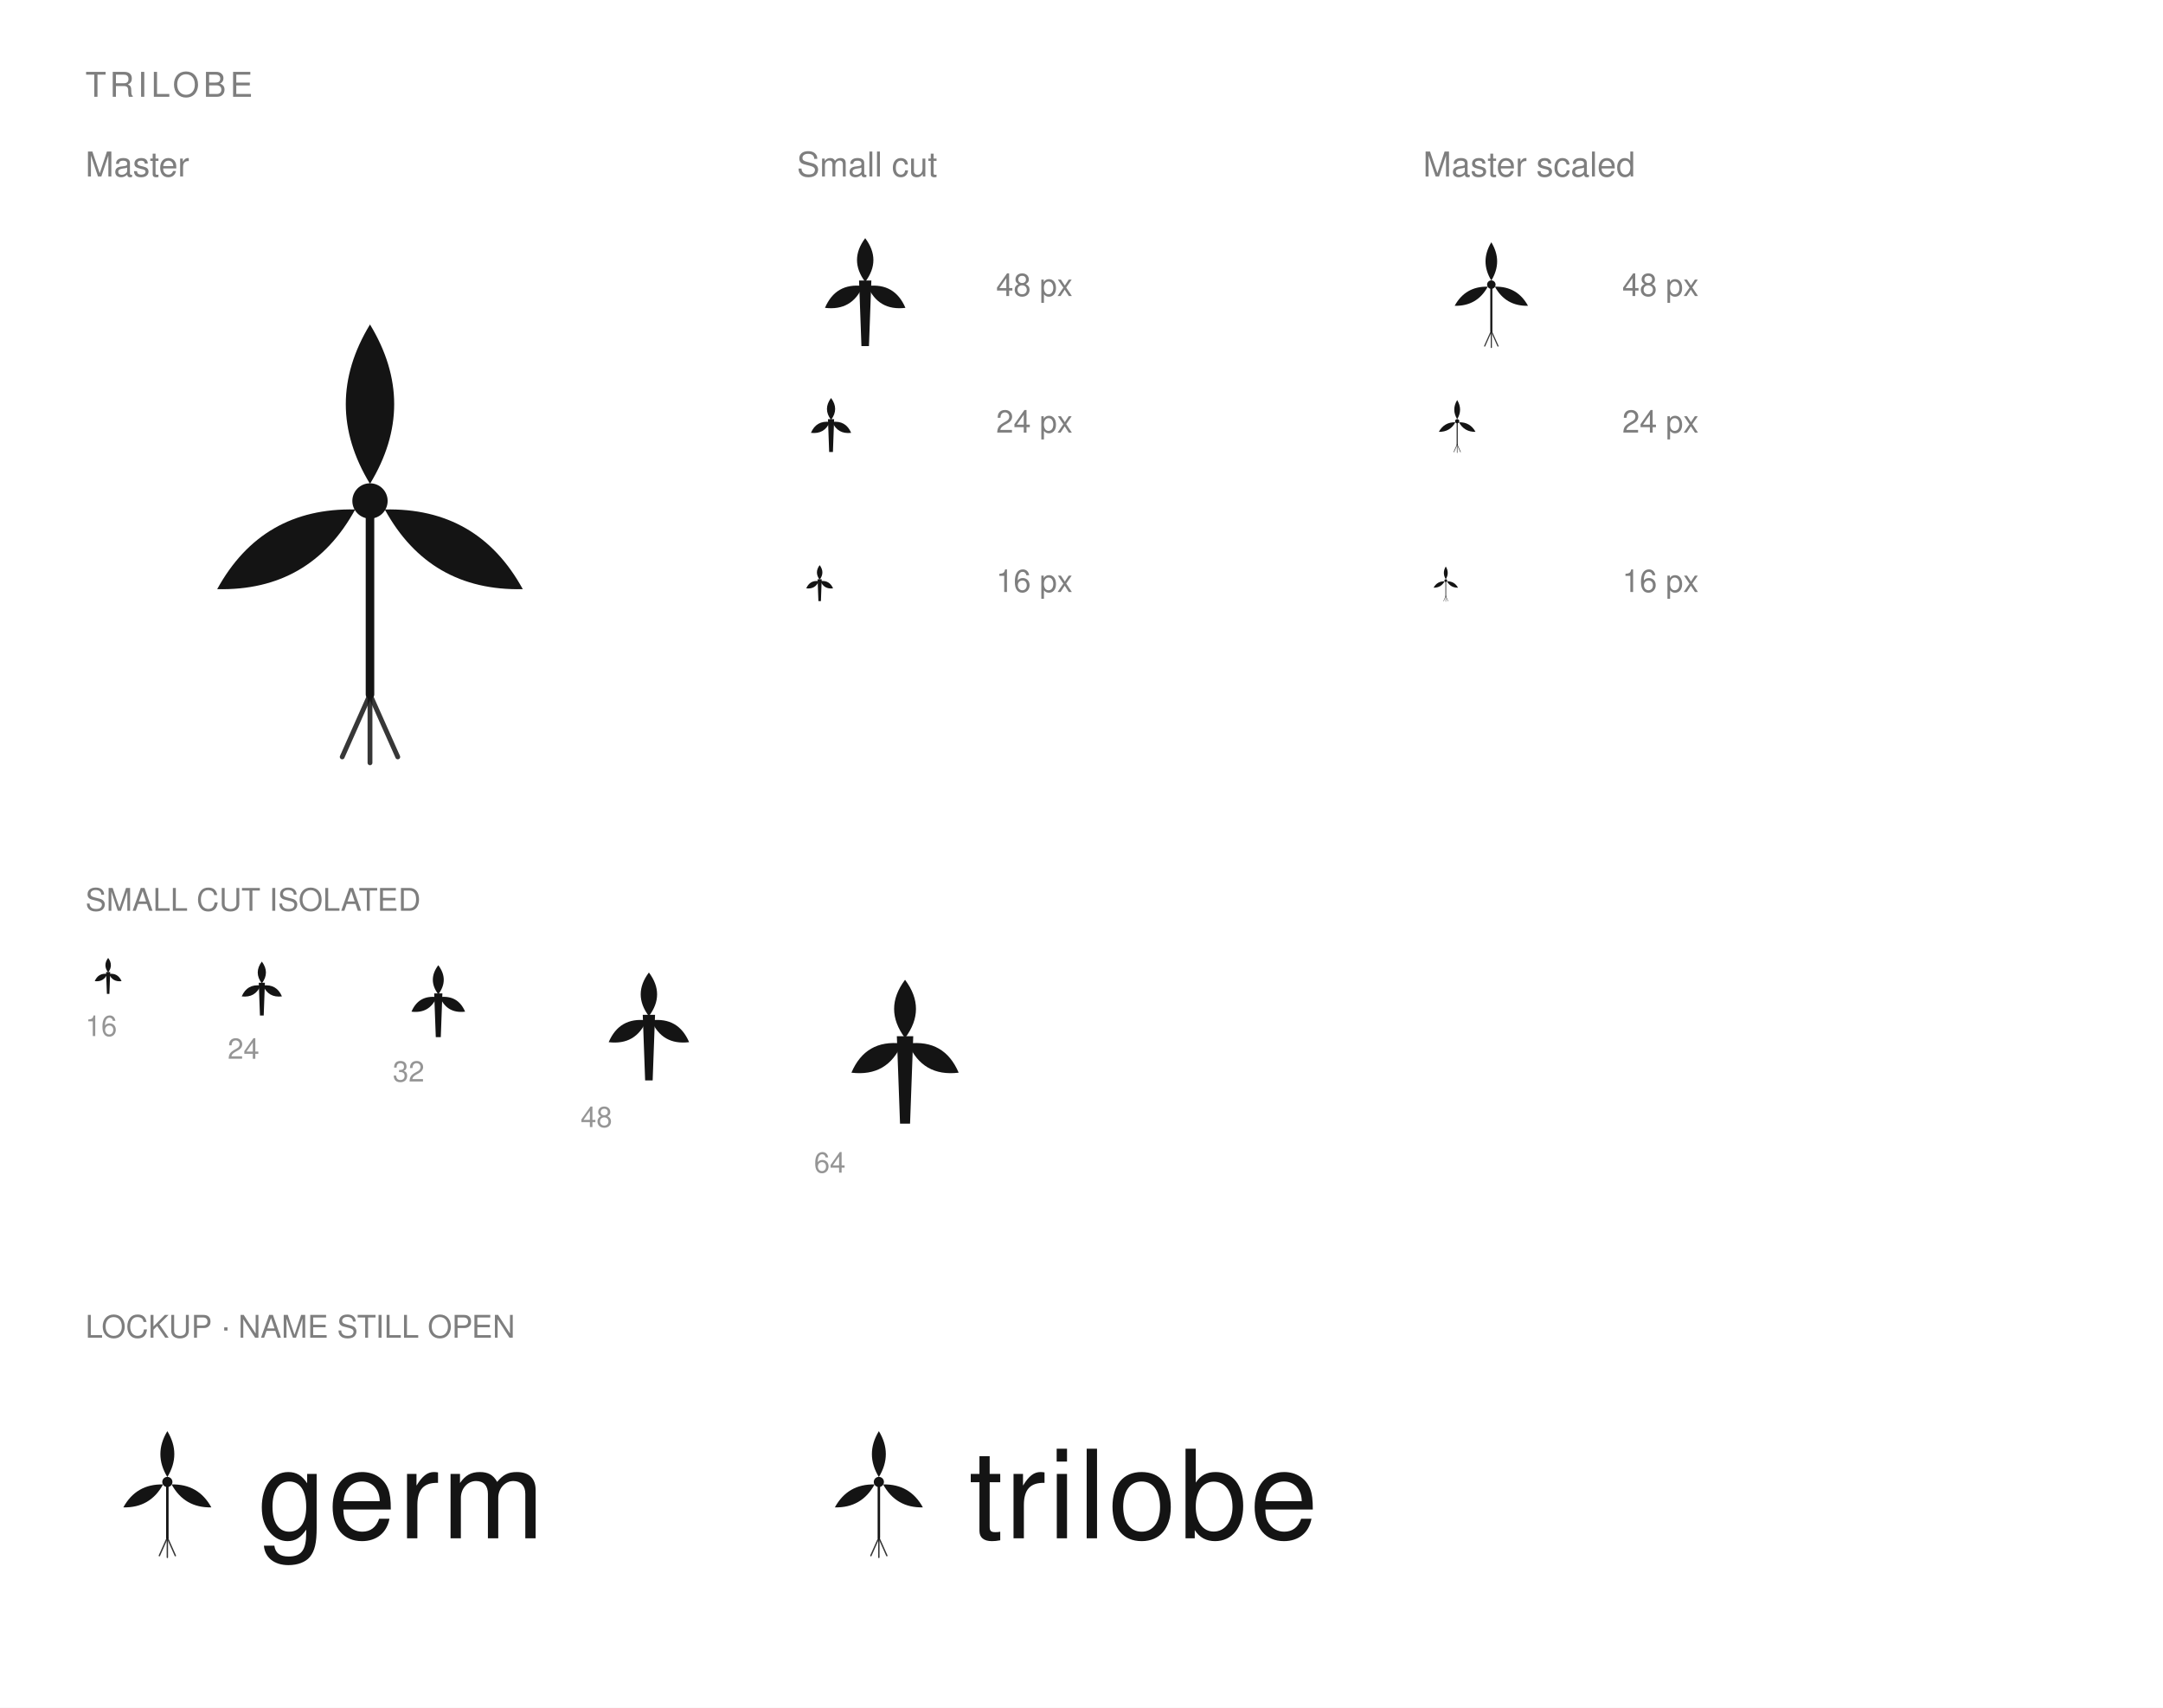
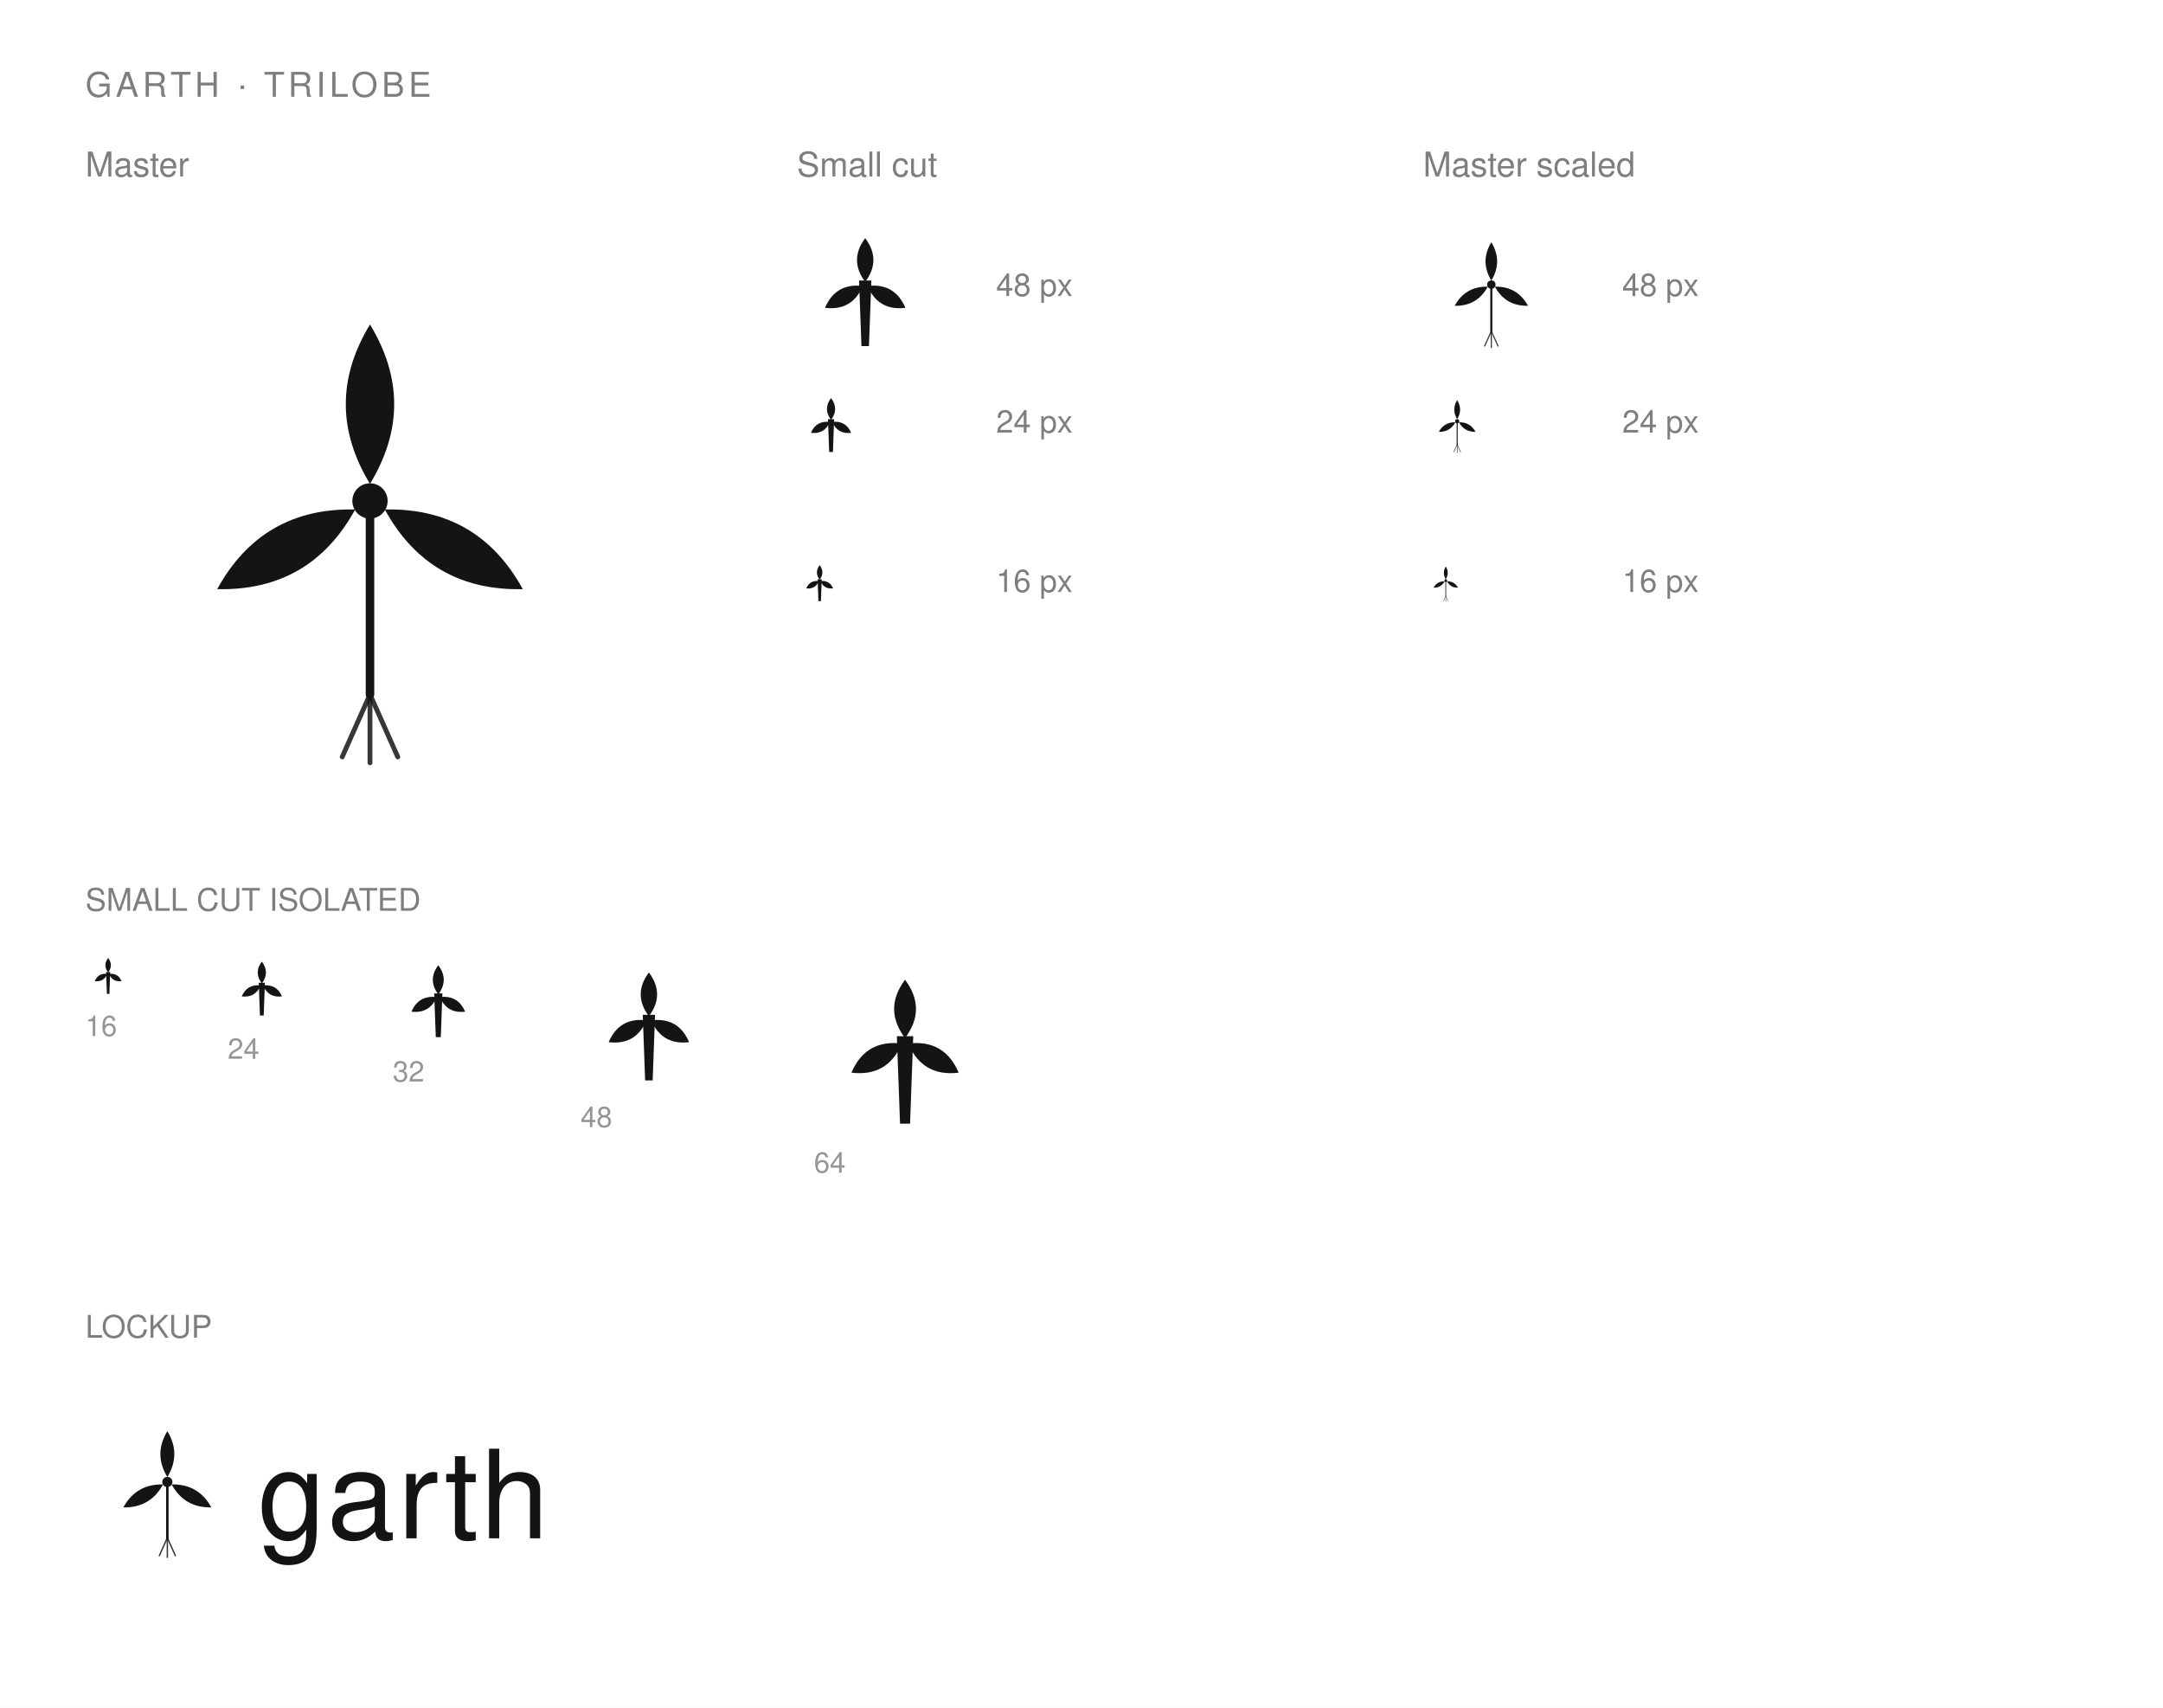
<svg xmlns="http://www.w3.org/2000/svg" viewBox="0 0 760 600" width="760" height="600" color="#141414">
  <rect width="760" height="600" fill="#ffffff" />
-   <text x="30" y="34" font-family="Helvetica,Arial,sans-serif" font-size="12" letter-spacing="1.4" fill="#141414" opacity="0.55">TRILOBE</text>
+   <text x="30" y="34" font-family="Helvetica,Arial,sans-serif" font-size="12" letter-spacing="1.4" fill="#141414" opacity="0.55">GARTH · TRILOBE</text>
  <text x="30" y="62" font-family="Helvetica,Arial,sans-serif" font-size="12" fill="#141414" opacity="0.55">Master</text>
  <g transform="translate(30,76) scale(1)">
    <path d="M100.00,94.00 Q117.00,66.00 100.00,38.00 Q83.00,66.00 100.00,94.00 Z" fill="currentColor" />
    <path d="M105.20,103.00 Q120.94,131.72 153.69,131.00 Q137.94,102.28 105.20,103.00 Z" fill="currentColor" />
    <path d="M94.80,103.00 Q62.06,102.28 46.31,131.00 Q79.06,131.72 94.80,103.00 Z" fill="currentColor" />
    <path d="M100.00,100.00 L100.00,168.00" stroke="currentColor" stroke-width="3.0" opacity="1.0" stroke-linecap="round" />
    <path d="M100.00,168.00 L109.76,189.93" stroke="currentColor" stroke-width="1.7" opacity="0.85" stroke-linecap="round" />
    <path d="M100.00,168.00 L100.00,192.00" stroke="currentColor" stroke-width="1.7" opacity="0.85" stroke-linecap="round" />
    <path d="M100.00,168.00 L90.24,189.93" stroke="currentColor" stroke-width="1.7" opacity="0.85" stroke-linecap="round" />
    <circle cx="100.0" cy="100.0" r="6.2" fill="currentColor" />
  </g>
  <text x="280" y="62" font-family="Helvetica,Arial,sans-serif" font-size="12" fill="#141414" opacity="0.55">Small cut</text>
  <g transform="translate(280,76) scale(0.24)">
    <path d="M100.00,96.00 Q124.00,64.00 100.00,32.00 Q76.00,64.00 100.00,96.00 Z" fill="currentColor" />
    <path d="M103.46,102.00 Q119.18,138.78 158.89,134.00 Q143.18,97.22 103.46,102.00 Z" fill="currentColor" />
    <path d="M96.54,102.00 Q56.82,97.22 41.11,134.00 Q80.82,138.78 96.54,102.00 Z" fill="currentColor" />
    <path d="M91.0,94.0 L109.0,94.0 L105.5,190 L94.5,190 Z" fill="currentColor" />
  </g>
  <text x="350" y="104.0" font-family="Helvetica,Arial,sans-serif" font-size="11" fill="#141414" opacity="0.55">48 px</text>
  <g transform="translate(280,136) scale(0.12)">
    <path d="M100.00,96.00 Q124.00,64.00 100.00,32.00 Q76.00,64.00 100.00,96.00 Z" fill="currentColor" />
    <path d="M103.46,102.00 Q119.18,138.78 158.89,134.00 Q143.18,97.22 103.46,102.00 Z" fill="currentColor" />
    <path d="M96.54,102.00 Q56.82,97.22 41.11,134.00 Q80.82,138.78 96.54,102.00 Z" fill="currentColor" />
    <path d="M91.0,94.0 L109.0,94.0 L105.5,190 L94.5,190 Z" fill="currentColor" />
  </g>
  <text x="350" y="152.0" font-family="Helvetica,Arial,sans-serif" font-size="11" fill="#141414" opacity="0.55">24 px</text>
  <g transform="translate(280,196) scale(0.08)">
    <path d="M100.00,96.00 Q124.00,64.00 100.00,32.00 Q76.00,64.00 100.00,96.00 Z" fill="currentColor" />
    <path d="M103.46,102.00 Q119.18,138.78 158.89,134.00 Q143.18,97.22 103.46,102.00 Z" fill="currentColor" />
    <path d="M96.54,102.00 Q56.82,97.22 41.11,134.00 Q80.82,138.78 96.54,102.00 Z" fill="currentColor" />
    <path d="M91.0,94.0 L109.0,94.0 L105.5,190 L94.5,190 Z" fill="currentColor" />
  </g>
  <text x="350" y="208.0" font-family="Helvetica,Arial,sans-serif" font-size="11" fill="#141414" opacity="0.55">16 px</text>
  <text x="500" y="62" font-family="Helvetica,Arial,sans-serif" font-size="12" fill="#141414" opacity="0.55">Master scaled</text>
  <g transform="translate(500,76) scale(0.24)">
    <path d="M100.00,94.00 Q117.00,66.00 100.00,38.00 Q83.00,66.00 100.00,94.00 Z" fill="currentColor" />
    <path d="M105.20,103.00 Q120.94,131.72 153.69,131.00 Q137.94,102.28 105.20,103.00 Z" fill="currentColor" />
    <path d="M94.80,103.00 Q62.06,102.28 46.31,131.00 Q79.06,131.72 94.80,103.00 Z" fill="currentColor" />
    <path d="M100.00,100.00 L100.00,168.00" stroke="currentColor" stroke-width="3.0" opacity="1.0" stroke-linecap="round" />
    <path d="M100.00,168.00 L109.76,189.93" stroke="currentColor" stroke-width="1.7" opacity="0.85" stroke-linecap="round" />
    <path d="M100.00,168.00 L100.00,192.00" stroke="currentColor" stroke-width="1.7" opacity="0.85" stroke-linecap="round" />
    <path d="M100.00,168.00 L90.24,189.93" stroke="currentColor" stroke-width="1.7" opacity="0.85" stroke-linecap="round" />
    <circle cx="100.0" cy="100.0" r="6.2" fill="currentColor" />
  </g>
  <text x="570" y="104.0" font-family="Helvetica,Arial,sans-serif" font-size="11" fill="#141414" opacity="0.55">48 px</text>
  <g transform="translate(500,136) scale(0.12)">
    <path d="M100.00,94.00 Q117.00,66.00 100.00,38.00 Q83.00,66.00 100.00,94.00 Z" fill="currentColor" />
    <path d="M105.20,103.00 Q120.94,131.72 153.69,131.00 Q137.94,102.28 105.20,103.00 Z" fill="currentColor" />
    <path d="M94.80,103.00 Q62.06,102.28 46.31,131.00 Q79.06,131.72 94.80,103.00 Z" fill="currentColor" />
    <path d="M100.00,100.00 L100.00,168.00" stroke="currentColor" stroke-width="3.0" opacity="1.0" stroke-linecap="round" />
    <path d="M100.00,168.00 L109.76,189.93" stroke="currentColor" stroke-width="1.7" opacity="0.85" stroke-linecap="round" />
    <path d="M100.00,168.00 L100.00,192.00" stroke="currentColor" stroke-width="1.7" opacity="0.85" stroke-linecap="round" />
    <path d="M100.00,168.00 L90.24,189.93" stroke="currentColor" stroke-width="1.7" opacity="0.85" stroke-linecap="round" />
    <circle cx="100.0" cy="100.0" r="6.2" fill="currentColor" />
  </g>
  <text x="570" y="152.0" font-family="Helvetica,Arial,sans-serif" font-size="11" fill="#141414" opacity="0.55">24 px</text>
  <g transform="translate(500,196) scale(0.08)">
    <path d="M100.00,94.00 Q117.00,66.00 100.00,38.00 Q83.00,66.00 100.00,94.00 Z" fill="currentColor" />
    <path d="M105.20,103.00 Q120.94,131.72 153.69,131.00 Q137.94,102.28 105.20,103.00 Z" fill="currentColor" />
    <path d="M94.80,103.00 Q62.06,102.28 46.31,131.00 Q79.06,131.72 94.80,103.00 Z" fill="currentColor" />
    <path d="M100.00,100.00 L100.00,168.00" stroke="currentColor" stroke-width="3.0" opacity="1.0" stroke-linecap="round" />
    <path d="M100.00,168.00 L109.76,189.93" stroke="currentColor" stroke-width="1.7" opacity="0.85" stroke-linecap="round" />
    <path d="M100.00,168.00 L100.00,192.00" stroke="currentColor" stroke-width="1.7" opacity="0.85" stroke-linecap="round" />
    <path d="M100.00,168.00 L90.24,189.93" stroke="currentColor" stroke-width="1.7" opacity="0.85" stroke-linecap="round" />
    <circle cx="100.0" cy="100.0" r="6.2" fill="currentColor" />
  </g>
  <text x="570" y="208.0" font-family="Helvetica,Arial,sans-serif" font-size="11" fill="#141414" opacity="0.55">16 px</text>
  <text x="30" y="320" font-family="Helvetica,Arial,sans-serif" font-size="11" fill="#141414" opacity="0.55">SMALL CUT ISOLATED</text>
  <g transform="translate(30,334) scale(0.08)">
    <path d="M100.00,96.00 Q124.00,64.00 100.00,32.00 Q76.00,64.00 100.00,96.00 Z" fill="currentColor" />
    <path d="M103.46,102.00 Q119.18,138.78 158.89,134.00 Q143.18,97.22 103.46,102.00 Z" fill="currentColor" />
    <path d="M96.54,102.00 Q56.82,97.22 41.11,134.00 Q80.82,138.78 96.54,102.00 Z" fill="currentColor" />
    <path d="M91.0,94.0 L109.0,94.0 L105.5,190 L94.5,190 Z" fill="currentColor" />
  </g>
  <text x="30" y="364" font-family="Helvetica,Arial,sans-serif" font-size="10" fill="#141414" opacity="0.45">16</text>
  <g transform="translate(80,334) scale(0.12)">
    <path d="M100.00,96.00 Q124.00,64.00 100.00,32.00 Q76.00,64.00 100.00,96.00 Z" fill="currentColor" />
    <path d="M103.46,102.00 Q119.18,138.78 158.89,134.00 Q143.18,97.22 103.46,102.00 Z" fill="currentColor" />
    <path d="M96.54,102.00 Q56.82,97.22 41.11,134.00 Q80.82,138.78 96.54,102.00 Z" fill="currentColor" />
    <path d="M91.0,94.0 L109.0,94.0 L105.5,190 L94.5,190 Z" fill="currentColor" />
  </g>
  <text x="80" y="372" font-family="Helvetica,Arial,sans-serif" font-size="10" fill="#141414" opacity="0.45">24</text>
  <g transform="translate(138,334) scale(0.16)">
    <path d="M100.00,96.00 Q124.00,64.00 100.00,32.00 Q76.00,64.00 100.00,96.00 Z" fill="currentColor" />
    <path d="M103.46,102.00 Q119.18,138.78 158.89,134.00 Q143.18,97.22 103.46,102.00 Z" fill="currentColor" />
    <path d="M96.54,102.00 Q56.82,97.22 41.11,134.00 Q80.82,138.78 96.54,102.00 Z" fill="currentColor" />
    <path d="M91.0,94.0 L109.0,94.0 L105.5,190 L94.5,190 Z" fill="currentColor" />
  </g>
  <text x="138" y="380" font-family="Helvetica,Arial,sans-serif" font-size="10" fill="#141414" opacity="0.45">32</text>
  <g transform="translate(204,334) scale(0.24)">
    <path d="M100.00,96.00 Q124.00,64.00 100.00,32.00 Q76.00,64.00 100.00,96.00 Z" fill="currentColor" />
    <path d="M103.46,102.00 Q119.18,138.78 158.89,134.00 Q143.18,97.22 103.46,102.00 Z" fill="currentColor" />
    <path d="M96.54,102.00 Q56.82,97.22 41.11,134.00 Q80.82,138.78 96.54,102.00 Z" fill="currentColor" />
    <path d="M91.0,94.0 L109.0,94.0 L105.5,190 L94.5,190 Z" fill="currentColor" />
  </g>
  <text x="204" y="396" font-family="Helvetica,Arial,sans-serif" font-size="10" fill="#141414" opacity="0.45">48</text>
  <g transform="translate(286,334) scale(0.32)">
    <path d="M100.00,96.00 Q124.00,64.00 100.00,32.00 Q76.00,64.00 100.00,96.00 Z" fill="currentColor" />
    <path d="M103.46,102.00 Q119.18,138.78 158.89,134.00 Q143.18,97.22 103.46,102.00 Z" fill="currentColor" />
    <path d="M96.54,102.00 Q56.82,97.22 41.11,134.00 Q80.82,138.78 96.54,102.00 Z" fill="currentColor" />
    <path d="M91.0,94.0 L109.0,94.0 L105.5,190 L94.5,190 Z" fill="currentColor" />
  </g>
  <text x="286" y="412" font-family="Helvetica,Arial,sans-serif" font-size="10" fill="#141414" opacity="0.45">64</text>
-   <text x="30" y="470" font-family="Helvetica,Arial,sans-serif" font-size="11" fill="#141414" opacity="0.55">LOCKUP · NAME STILL OPEN</text>
+   <text x="30" y="470" font-family="Helvetica,Arial,sans-serif" font-size="11" fill="#141414" opacity="0.55">LOCKUP</text>
  <g transform="translate(30,480) scale(0.72)">
    <g transform="translate(0,16.50) scale(0.4)">
      <path d="M100.00,94.00 Q117.00,66.00 100.00,38.00 Q83.00,66.00 100.00,94.00 Z" fill="currentColor" />
      <path d="M105.20,103.00 Q120.94,131.72 153.69,131.00 Q137.94,102.28 105.20,103.00 Z" fill="currentColor" />
      <path d="M94.80,103.00 Q62.06,102.28 46.31,131.00 Q79.06,131.72 94.80,103.00 Z" fill="currentColor" />
      <path d="M100.00,100.00 L100.00,168.00" stroke="currentColor" stroke-width="3.0" opacity="1.0" stroke-linecap="round" />
      <path d="M100.00,168.00 L109.76,189.93" stroke="currentColor" stroke-width="1.7" opacity="0.85" stroke-linecap="round" />
      <path d="M100.00,168.00 L100.00,192.00" stroke="currentColor" stroke-width="1.7" opacity="0.85" stroke-linecap="round" />
      <path d="M100.00,168.00 L90.24,189.93" stroke="currentColor" stroke-width="1.7" opacity="0.85" stroke-linecap="round" />
      <circle cx="100.0" cy="100.0" r="6.2" fill="currentColor" />
    </g>
-     <text x="84" y="84" font-family="Helvetica Neue,Helvetica,Arial,sans-serif" font-size="60" font-weight="500" letter-spacing="1.20" fill="currentColor">germ</text>
-   </g>
-   <g transform="translate(280,480) scale(0.72)">
-     <g transform="translate(0,16.50) scale(0.4)">
-       <path d="M100.00,94.00 Q117.00,66.00 100.00,38.00 Q83.00,66.00 100.00,94.00 Z" fill="currentColor" />
-       <path d="M105.20,103.00 Q120.94,131.72 153.69,131.00 Q137.94,102.28 105.20,103.00 Z" fill="currentColor" />
-       <path d="M94.80,103.00 Q62.06,102.28 46.31,131.00 Q79.06,131.72 94.80,103.00 Z" fill="currentColor" />
-       <path d="M100.00,100.00 L100.00,168.00" stroke="currentColor" stroke-width="3.0" opacity="1.0" stroke-linecap="round" />
-       <path d="M100.00,168.00 L109.76,189.93" stroke="currentColor" stroke-width="1.7" opacity="0.85" stroke-linecap="round" />
-       <path d="M100.00,168.00 L100.00,192.00" stroke="currentColor" stroke-width="1.7" opacity="0.85" stroke-linecap="round" />
-       <path d="M100.00,168.00 L90.24,189.93" stroke="currentColor" stroke-width="1.7" opacity="0.85" stroke-linecap="round" />
-       <circle cx="100.0" cy="100.0" r="6.2" fill="currentColor" />
-     </g>
-     <text x="84" y="84" font-family="Helvetica Neue,Helvetica,Arial,sans-serif" font-size="60" font-weight="500" letter-spacing="1.20" fill="currentColor">trilobe</text>
+     <text x="84" y="84" font-family="Helvetica Neue,Helvetica,Arial,sans-serif" font-size="60" font-weight="500" letter-spacing="1.20" fill="currentColor">garth</text>
  </g>
</svg>
